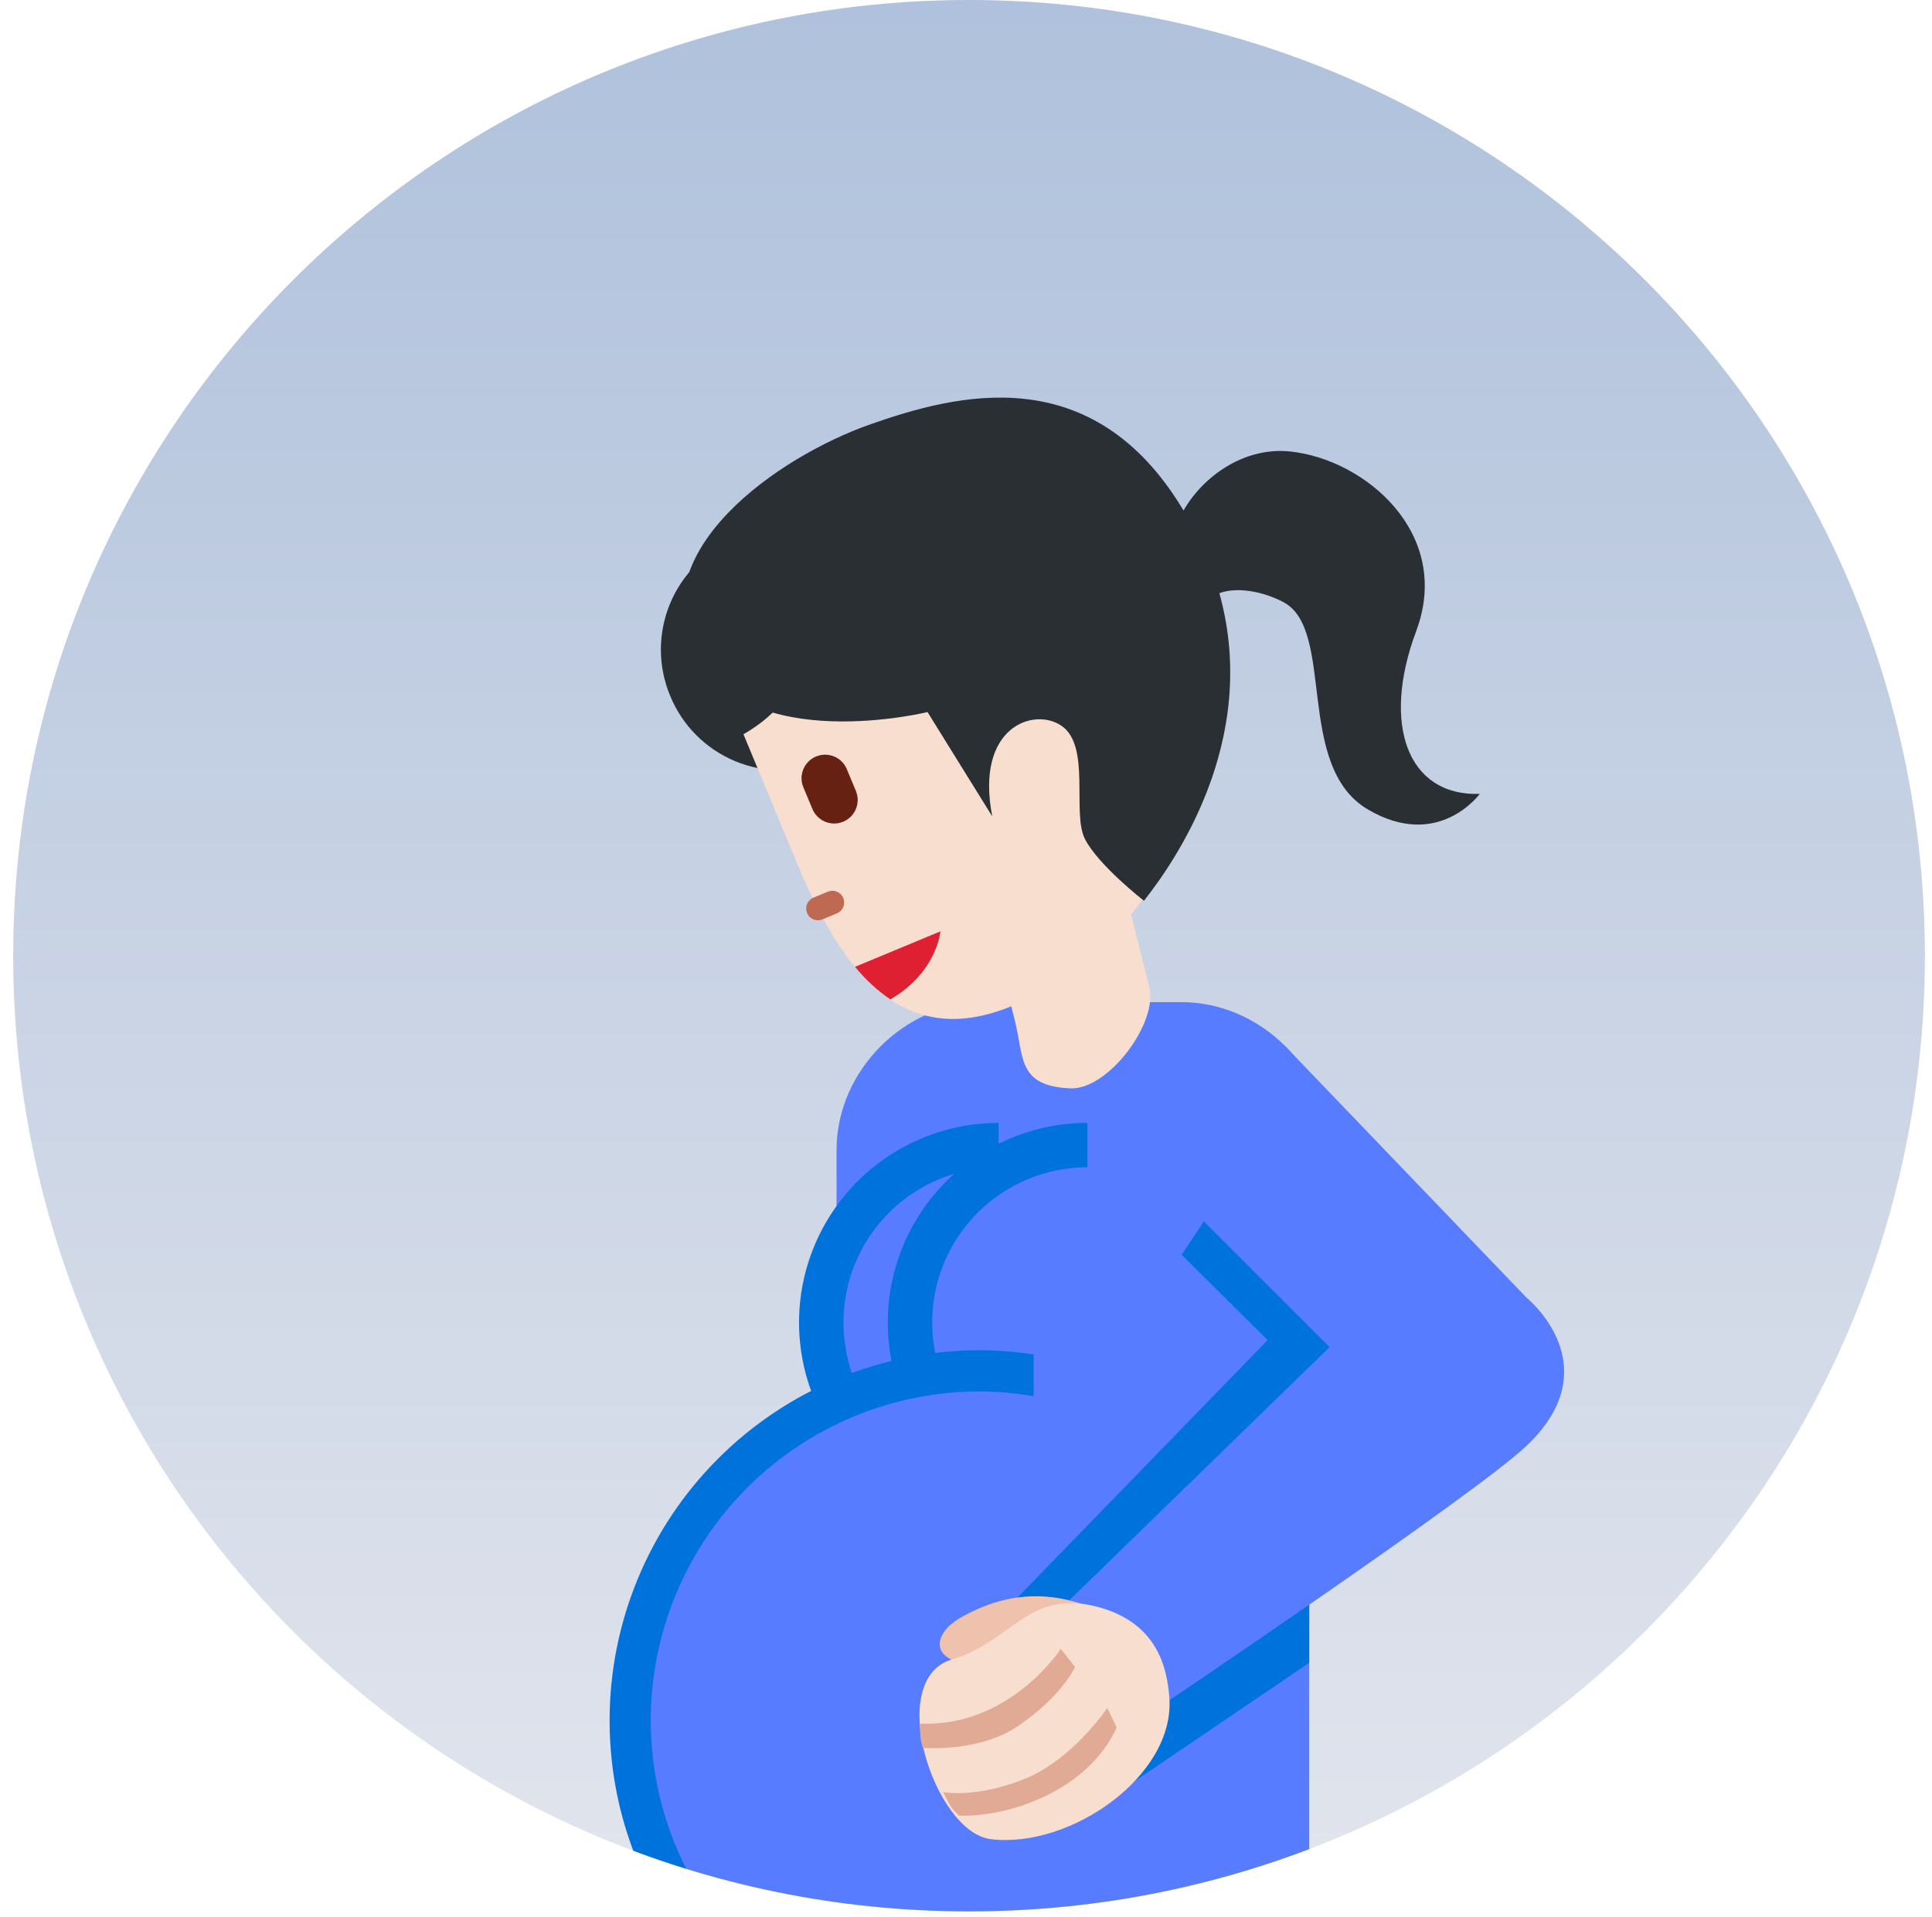
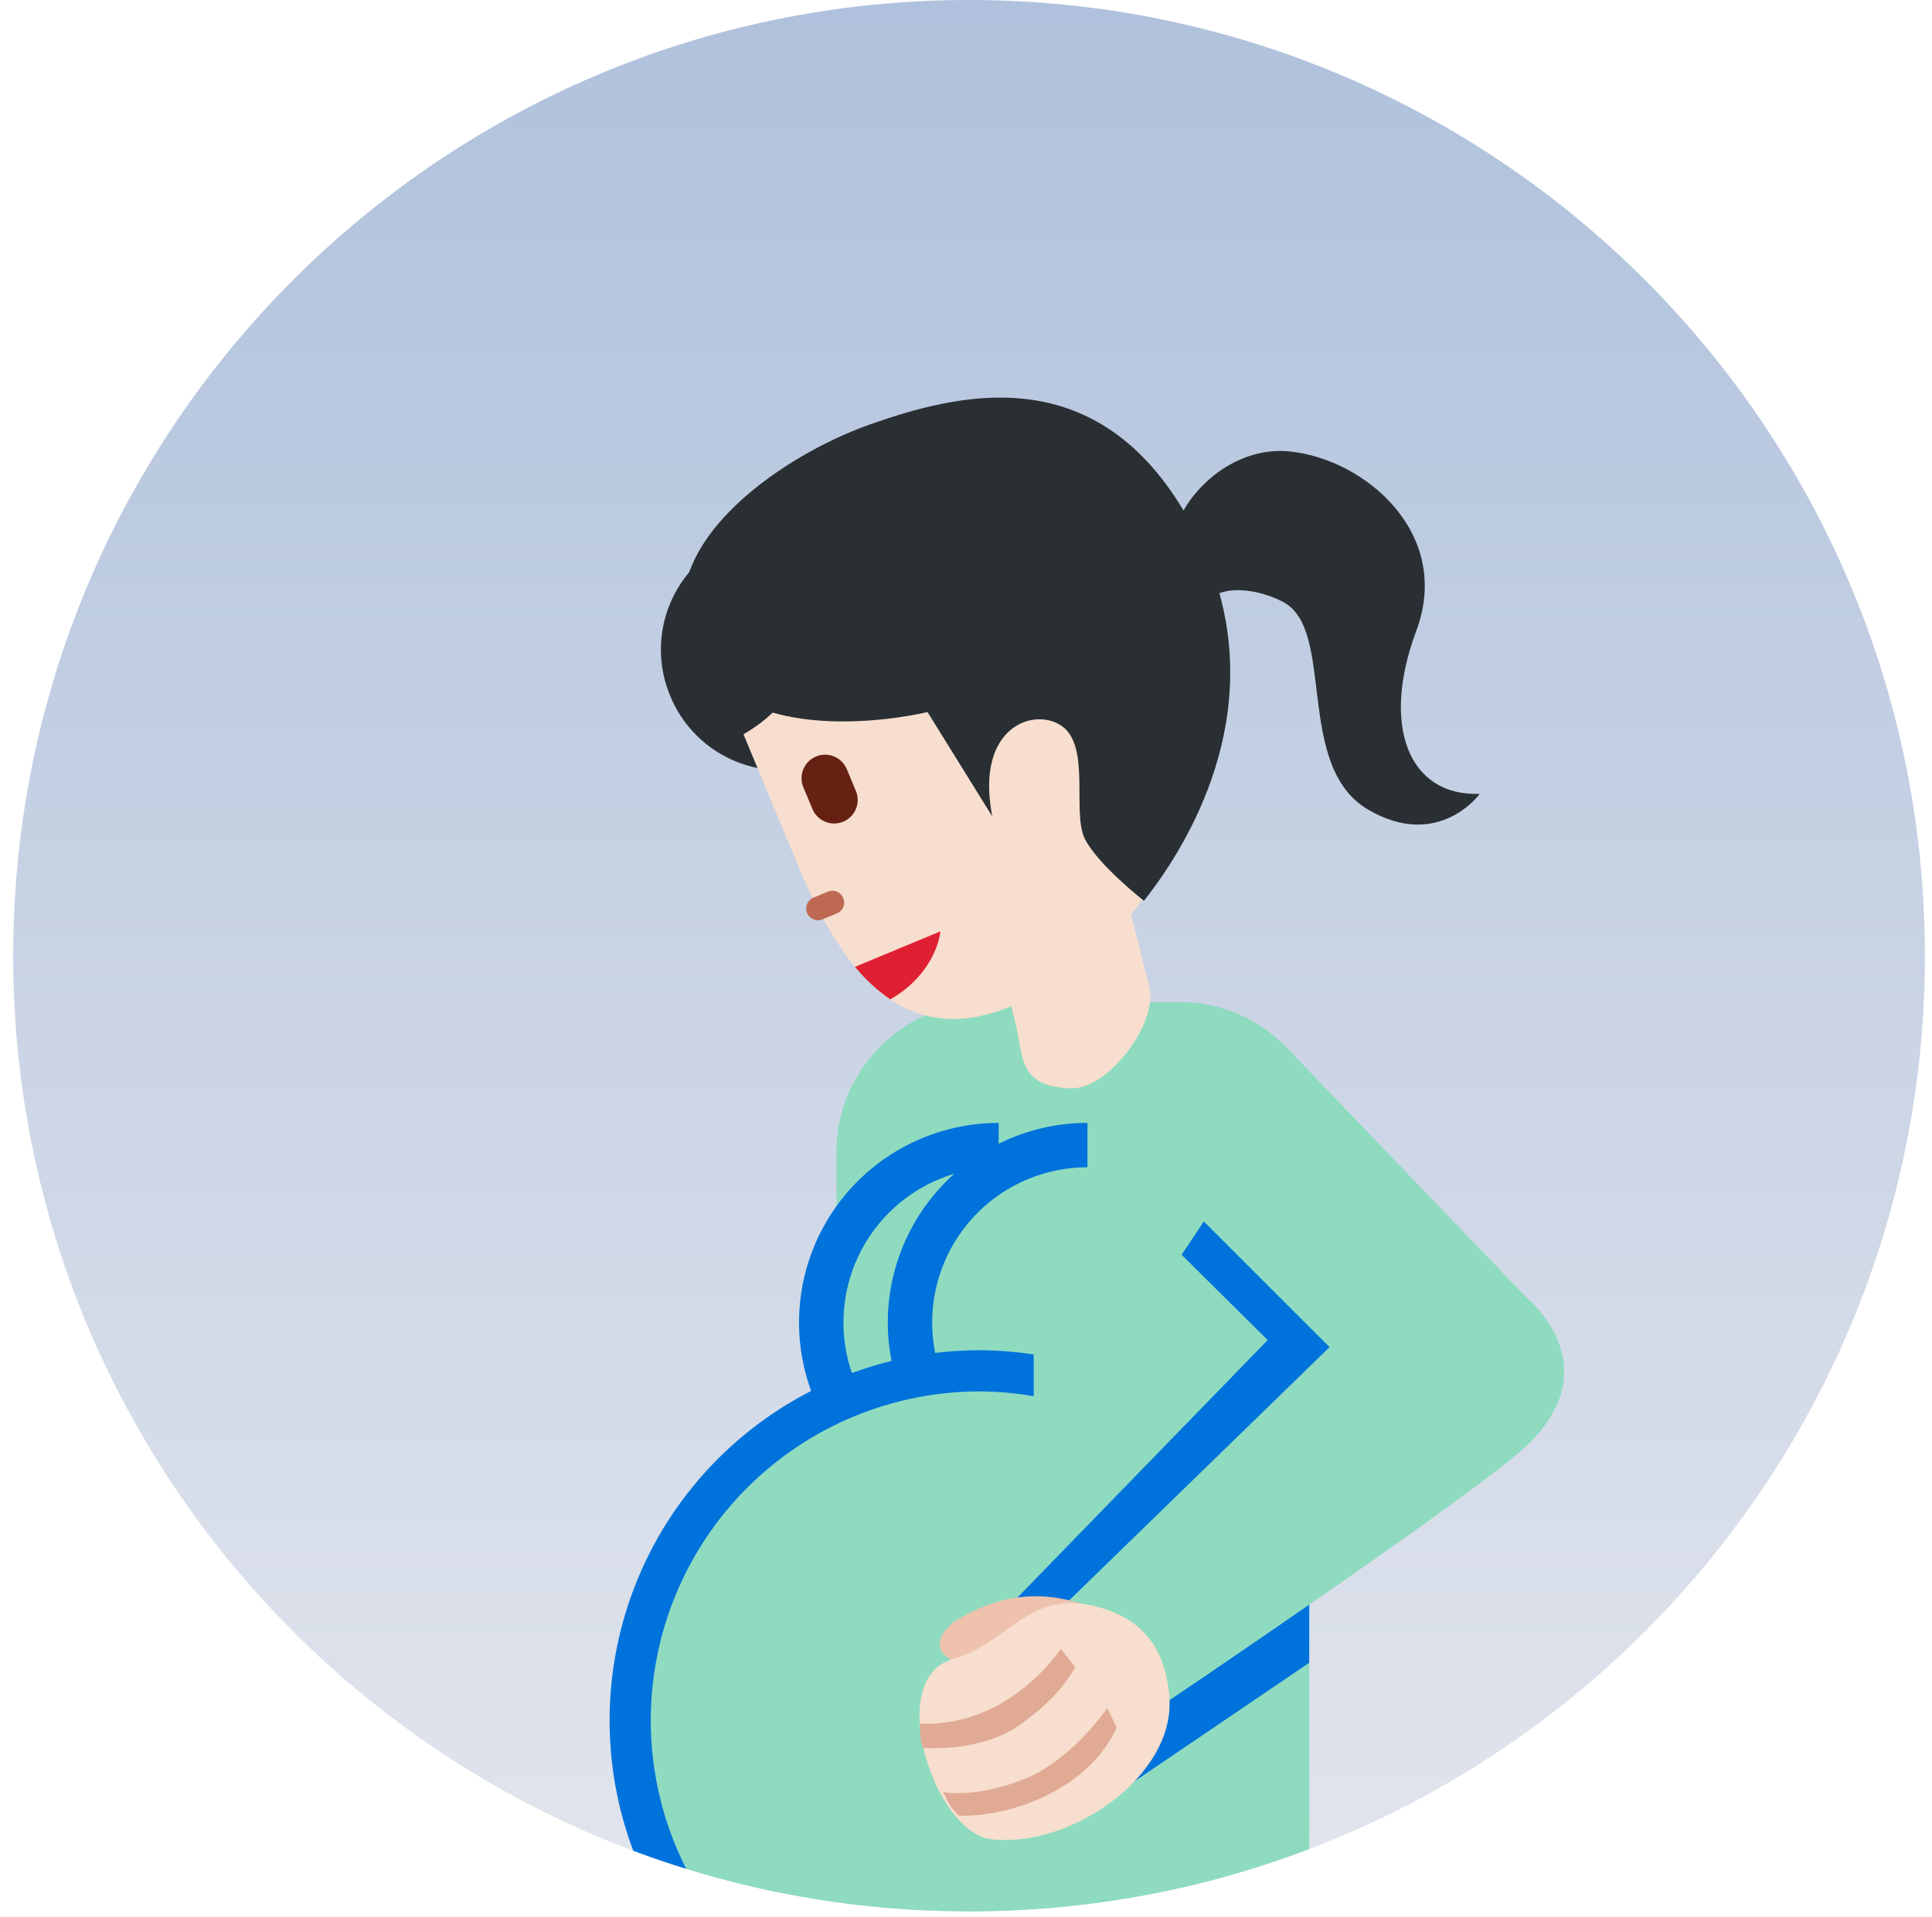
<svg xmlns="http://www.w3.org/2000/svg" width="127" height="126" viewBox="0 0 127 126" fill="none">
  <circle cx="63.7" cy="62.833" r="62.833" fill="url(#paint0_linear_4741_2340)" />
  <mask id="mask0_4741_2340" style="mask-type:alpha" maskUnits="userSpaceOnUse" x="0" y="0" width="127" height="126">
    <circle cx="63.7" cy="62.833" r="62.833" fill="url(#paint1_linear_4741_2340)" />
  </mask>
  <g mask="url(#mask0_4741_2340)">
-     <path d="M77.671 65.887H64.711C59.481 65.887 54.99 70.381 54.99 75.607V130.695H86.062V104.576L87.394 99.466V75.607C87.394 70.378 82.9 65.887 77.671 65.887Z" fill="#577CFF" />
+     <path d="M77.671 65.887H64.711C59.481 65.887 54.99 70.381 54.99 75.607V130.695H86.062V104.576L87.394 99.466V75.607C87.394 70.378 82.9 65.887 77.671 65.887Z" fill="#8EDBC0" />
    <path d="M65.649 73.826C62.169 73.826 58.831 75.209 56.369 77.67C53.908 80.131 52.525 83.469 52.525 86.95C52.525 90.431 53.908 93.769 56.369 96.23C58.831 98.691 62.169 100.074 65.649 100.074V73.826Z" fill="#0072DB" />
-     <path d="M65.651 76.742C62.944 76.742 60.347 77.818 58.433 79.732C56.519 81.646 55.443 84.242 55.443 86.95C55.443 89.657 56.519 92.253 58.433 94.167C60.347 96.082 62.944 97.157 65.651 97.157V76.742Z" fill="#577CFF" />
+     <path d="M65.651 76.742C62.944 76.742 60.347 77.818 58.433 79.732C56.519 81.646 55.443 84.242 55.443 86.95C55.443 89.657 56.519 92.253 58.433 94.167C60.347 96.082 62.944 97.157 65.651 97.157V76.742Z" fill="#8EDBC0" />
    <path d="M71.483 73.826C68.002 73.826 64.664 75.209 62.203 77.67C59.742 80.131 58.359 83.469 58.359 86.95C58.359 90.431 59.742 93.769 62.203 96.23C64.664 98.691 68.002 100.074 71.483 100.074V73.826Z" fill="#0072DB" />
-     <path d="M71.483 76.742C68.776 76.742 66.179 77.818 64.265 79.732C62.351 81.646 61.275 84.242 61.275 86.95C61.275 89.657 62.351 92.253 64.265 94.167C66.179 96.082 68.776 97.157 71.483 97.157V76.742Z" fill="#577CFF" />
+     <path d="M71.483 76.742C68.776 76.742 66.179 77.818 64.265 79.732C62.351 81.646 61.275 84.242 61.275 86.95C61.275 89.657 62.351 92.253 64.265 94.167C66.179 96.082 68.776 97.157 71.483 97.157V76.742Z" fill="#8EDBC0" />
    <path d="M47.608 130.695H68.472V89.136C67.132 88.902 65.775 88.78 64.415 88.772C57.959 88.772 51.767 91.336 47.202 95.901C42.637 100.467 40.072 106.658 40.072 113.115C40.072 120.032 42.971 126.262 47.608 130.695Z" fill="#0072DB" />
-     <path d="M67.952 78.699V91.796C66.783 91.593 65.6 91.486 64.414 91.478C61.573 91.478 58.759 92.037 56.134 93.124C53.508 94.212 51.123 95.805 49.114 97.815C47.105 99.824 45.511 102.209 44.424 104.835C43.336 107.46 42.777 110.274 42.777 113.115C42.778 116.555 43.599 119.945 45.175 123.002C46.75 126.06 49.032 128.698 51.833 130.695H83.027V70.422L67.952 78.699Z" fill="#577CFF" />
+     <path d="M67.952 78.699V91.796C66.783 91.593 65.6 91.486 64.414 91.478C61.573 91.478 58.759 92.037 56.134 93.124C53.508 94.212 51.123 95.805 49.114 97.815C47.105 99.824 45.511 102.209 44.424 104.835C43.336 107.46 42.777 110.274 42.777 113.115C42.778 116.555 43.599 119.945 45.175 123.002C46.75 126.06 49.032 128.698 51.833 130.695H83.027V70.422L67.952 78.699Z" fill="#8EDBC0" />
    <path d="M84.427 72.367L98.571 87.282L86.066 100.438L86.06 109.321L74.569 117.119L66.867 105.048L83.33 88.104L77.675 82.496L84.427 72.367Z" fill="#0072DB" />
-     <path d="M84.423 68.721L100.359 85.327C100.359 85.327 105.891 89.783 100.359 95.047C97.037 98.206 76.222 112.225 76.222 112.225L69.742 105.744L87.398 88.567L77.675 78.846L84.423 68.721Z" fill="#577CFF" />
+     <path d="M84.423 68.721L100.359 85.327C100.359 85.327 105.891 89.783 100.359 95.047C97.037 98.206 76.222 112.225 76.222 112.225L69.742 105.744L87.398 88.567L77.675 78.846L84.423 68.721Z" fill="#8EDBC0" />
    <path d="M72.447 105.996C69.169 104.436 66.06 104.651 63.054 106.41C61.616 107.253 61.03 108.828 63.231 109.35C65.442 109.866 72.447 105.996 72.447 105.996Z" fill="#EEC2AD" />
    <path d="M76.866 111.589C77.271 116.737 70.374 121.546 65.142 120.919C61.403 120.47 58.148 110.396 62.584 109.098C66.539 107.944 67.633 104.351 72.325 105.692C76.052 106.76 76.717 109.612 76.866 111.589Z" fill="#F7DECE" />
    <path d="M73.406 113.58L72.788 112.294C72.788 112.294 70.539 115.639 67.413 116.931C65.042 117.899 63.044 117.995 61.997 117.823C62.446 118.678 62.455 118.824 63.044 119.369C66.302 119.483 71.507 117.736 73.406 113.58ZM66.94 113.466C69.827 111.489 70.67 109.599 70.67 109.599L69.728 108.406C69.728 108.406 66.389 113.586 60.463 113.32C60.507 114.044 60.448 114.184 60.661 114.924C61.457 114.951 64.595 115.07 66.94 113.466Z" fill="#E0AA94" />
    <path d="M58.573 39.729C58.975 40.684 59.184 41.708 59.189 42.744C59.195 43.78 58.996 44.806 58.604 45.765C58.212 46.724 57.636 47.596 56.907 48.332C56.178 49.068 55.311 49.653 54.356 50.053C53.398 50.448 52.372 50.65 51.336 50.648C50.3 50.646 49.274 50.439 48.318 50.041C47.361 49.642 46.493 49.059 45.762 48.324C45.031 47.59 44.452 46.718 44.059 45.76C43.657 44.805 43.448 43.78 43.443 42.744C43.439 41.709 43.638 40.682 44.03 39.723C44.422 38.764 45 37.892 45.729 37.156C46.459 36.421 47.326 35.836 48.281 35.436C49.239 35.042 50.265 34.84 51.301 34.842C52.336 34.844 53.361 35.05 54.317 35.449C55.273 35.848 56.141 36.431 56.871 37.166C57.602 37.9 58.18 38.771 58.573 39.729Z" fill="#292F33" />
    <path d="M74.352 60.114C77.86 55.929 79.954 50.58 78.155 46.258L75.18 39.092C59.099 45.147 52.482 36.838 52.482 36.838C52.482 36.838 55.631 44.415 48.871 48.273L52.467 56.929C55.407 63.998 59.414 69.061 66.475 66.159L66.714 67.11C67.314 69.493 66.874 71.421 70.382 71.555C72.835 71.648 76.148 67.268 75.547 64.885L74.352 60.114Z" fill="#F7DECE" />
    <path d="M93.095 41.487C95.498 35.065 89.715 30.183 84.792 29.681C81.805 29.378 79.111 31.282 77.798 33.563C71.817 23.548 62.869 25.907 57.176 27.911C51.145 30.034 42.174 36.278 45.694 42.989C49.215 49.702 60.971 46.815 60.971 46.815L65.226 53.674C64.076 47.771 67.996 46.453 69.807 47.739C71.715 49.096 70.449 53.444 71.318 55.159C72.187 56.873 75.197 59.224 75.197 59.224C77.046 56.873 82.882 48.789 80.155 38.999C81.283 38.576 82.978 38.862 84.346 39.576C87.822 41.382 85.083 50.376 89.919 53.219C94.553 55.946 97.271 52.196 97.271 52.196C92.523 52.353 90.799 47.626 93.095 41.487Z" fill="#292F33" />
    <path d="M54.982 60.064L54.084 60.437C53.989 60.479 53.888 60.502 53.785 60.504C53.682 60.506 53.579 60.487 53.484 60.449C53.388 60.411 53.301 60.355 53.227 60.282C53.154 60.21 53.095 60.124 53.056 60.029C53.016 59.934 52.996 59.831 52.996 59.728C52.996 59.625 53.017 59.523 53.058 59.429C53.098 59.334 53.157 59.248 53.231 59.176C53.305 59.105 53.393 59.048 53.489 59.011L54.39 58.638C54.484 58.593 54.587 58.569 54.691 58.565C54.796 58.561 54.9 58.579 54.997 58.617C55.094 58.654 55.183 58.711 55.258 58.784C55.333 58.857 55.392 58.944 55.432 59.041C55.472 59.137 55.492 59.241 55.491 59.345C55.49 59.45 55.468 59.553 55.425 59.648C55.383 59.744 55.322 59.83 55.246 59.901C55.17 59.973 55.08 60.028 54.982 60.064Z" fill="#BF6952" />
    <path d="M55.424 54.024C55.045 54.181 54.621 54.181 54.242 54.024C53.864 53.868 53.563 53.568 53.406 53.19L52.808 51.758C52.65 51.379 52.65 50.953 52.807 50.574C52.963 50.194 53.264 49.893 53.643 49.736C54.022 49.578 54.448 49.578 54.828 49.734C55.207 49.891 55.508 50.192 55.666 50.571L56.261 52C56.339 52.188 56.38 52.389 56.38 52.593C56.38 52.796 56.34 52.998 56.263 53.186C56.185 53.374 56.071 53.545 55.927 53.689C55.783 53.833 55.612 53.947 55.424 54.024Z" fill="#662113" />
    <path d="M56.205 63.566C56.914 64.426 57.69 65.143 58.526 65.703C61.603 63.927 61.819 61.232 61.819 61.232L56.351 63.504L56.205 63.566Z" fill="#DF1F32" />
  </g>
  <defs>
    <linearGradient id="paint0_linear_4741_2340" x1="63.7" y1="0" x2="63.7" y2="125.665" gradientUnits="userSpaceOnUse">
      <stop stop-color="#AFC1DC" />
      <stop offset="1" stop-color="#E2E5ED" />
    </linearGradient>
    <linearGradient id="paint1_linear_4741_2340" x1="63.7" y1="0" x2="63.7" y2="125.665" gradientUnits="userSpaceOnUse">
      <stop stop-color="#AFC1DC" />
      <stop offset="1" stop-color="#E2E5ED" />
    </linearGradient>
  </defs>
</svg>
